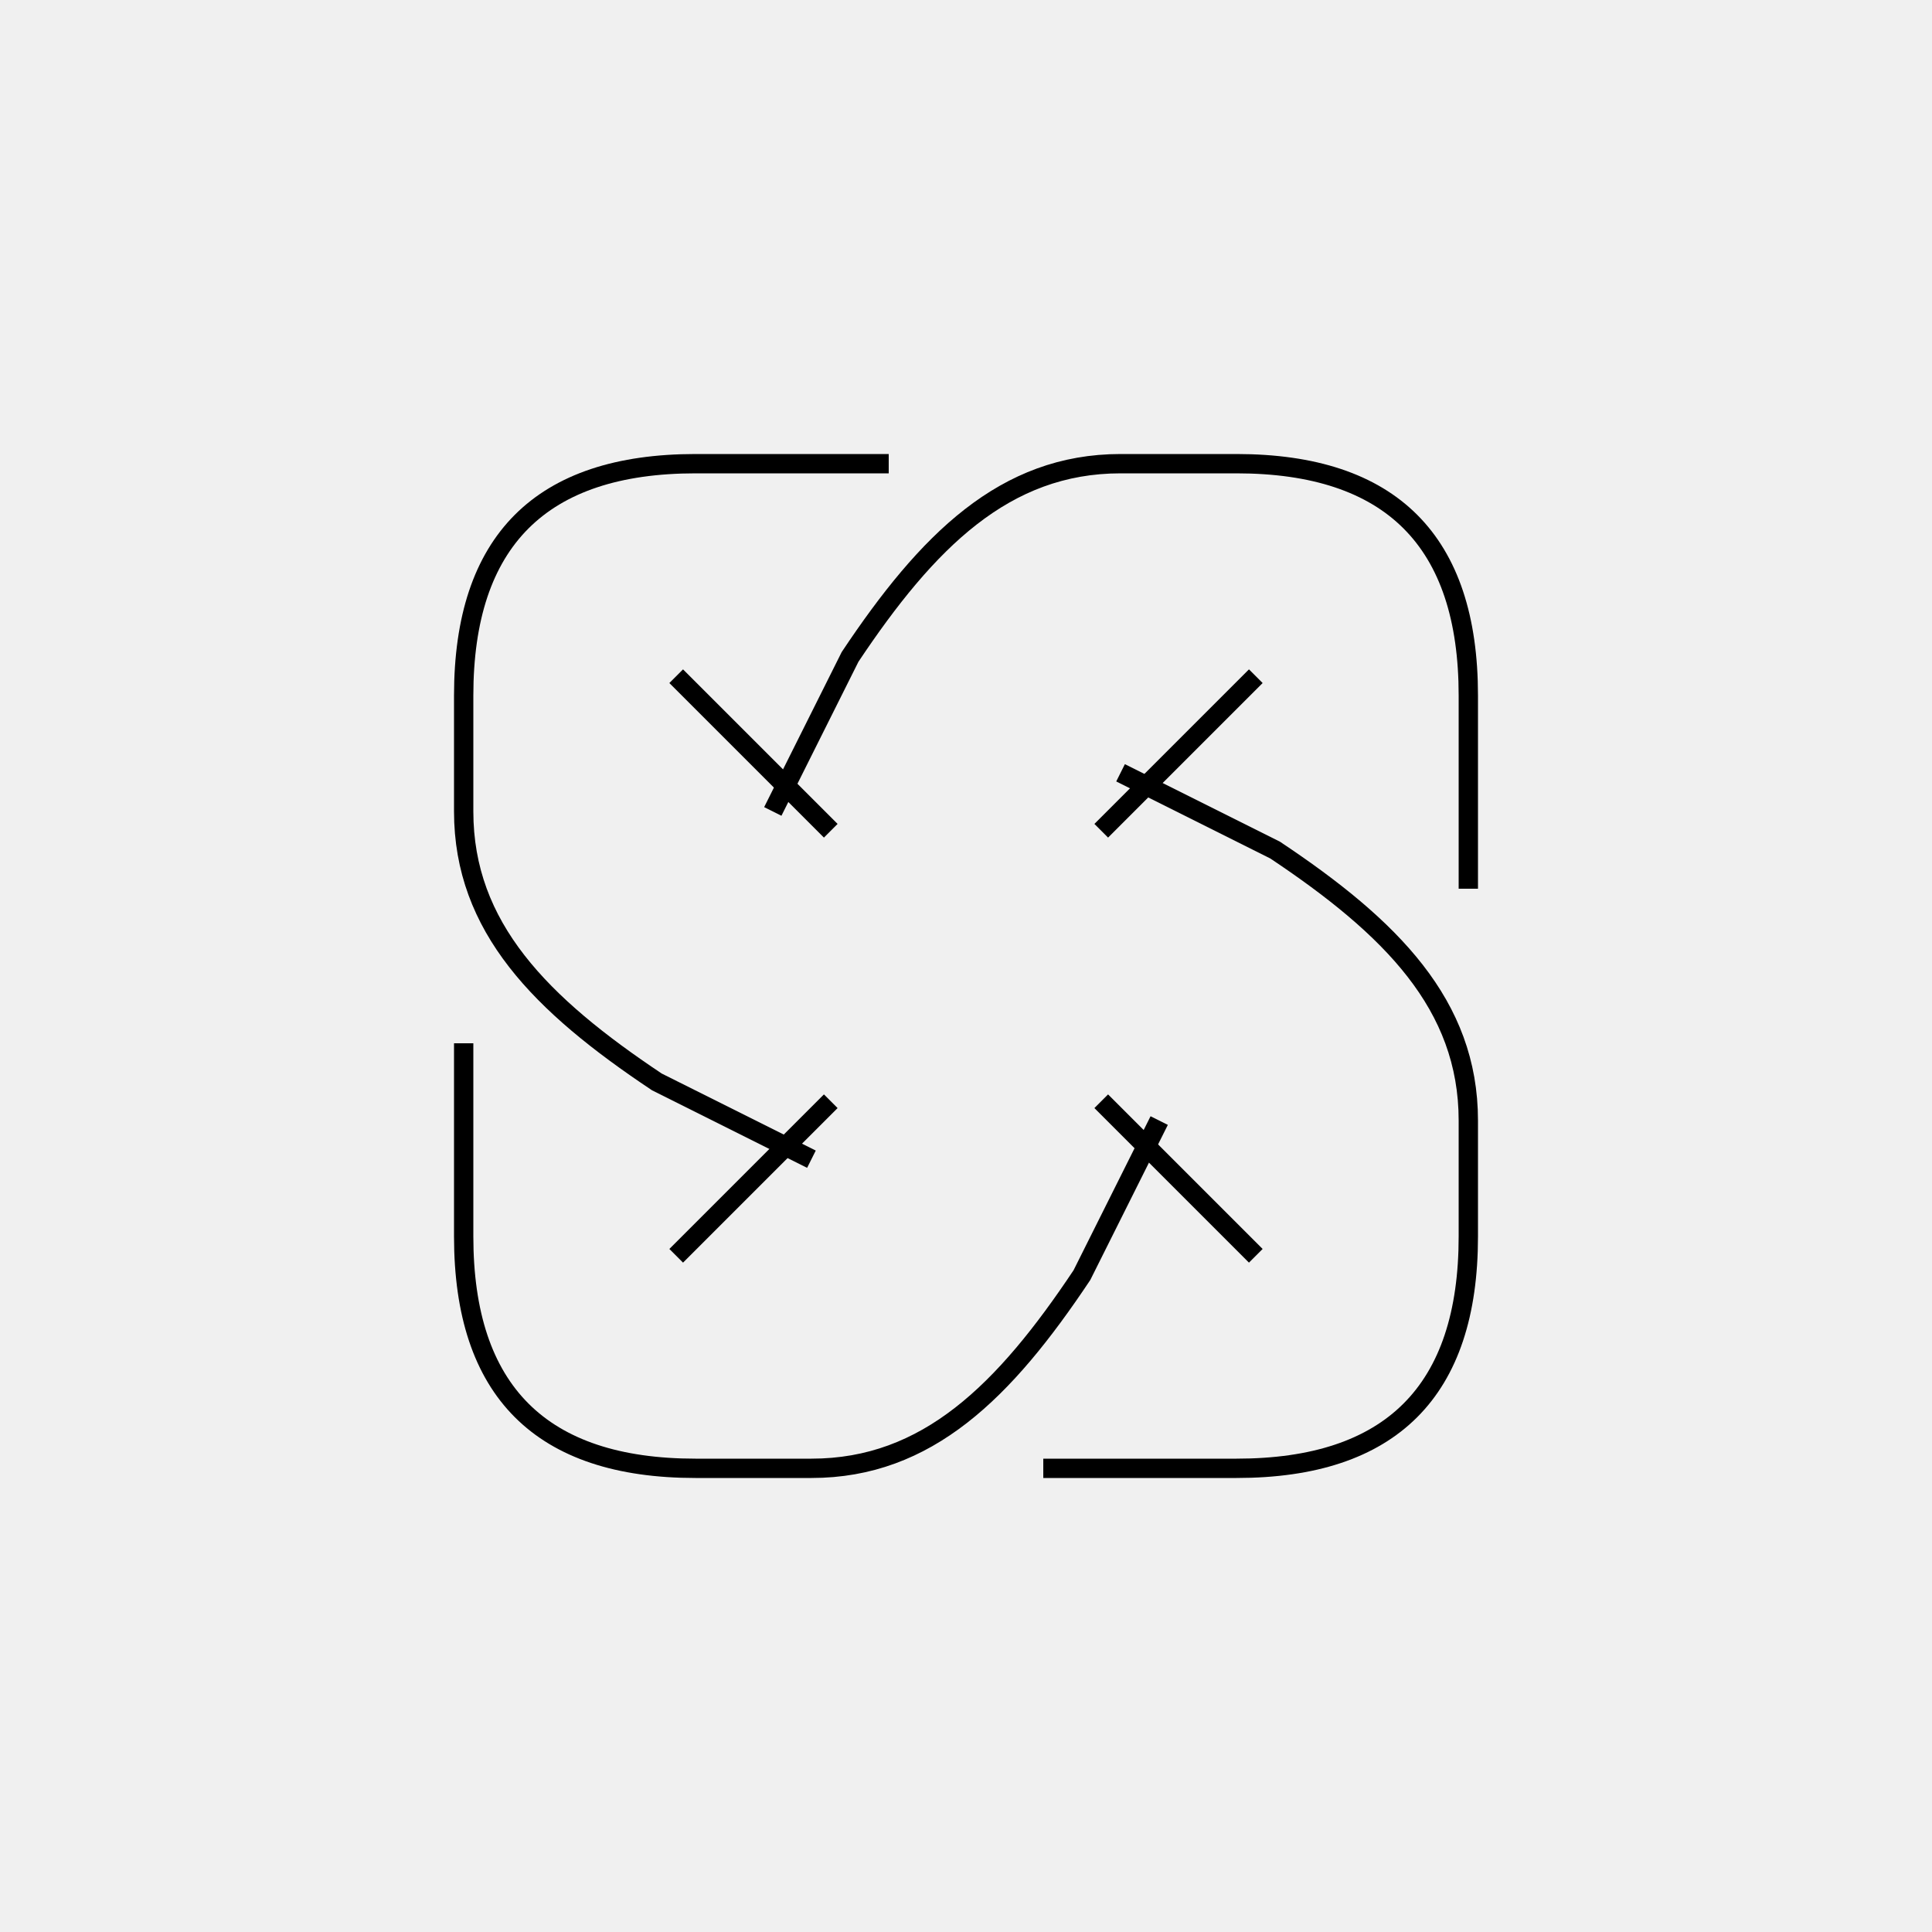
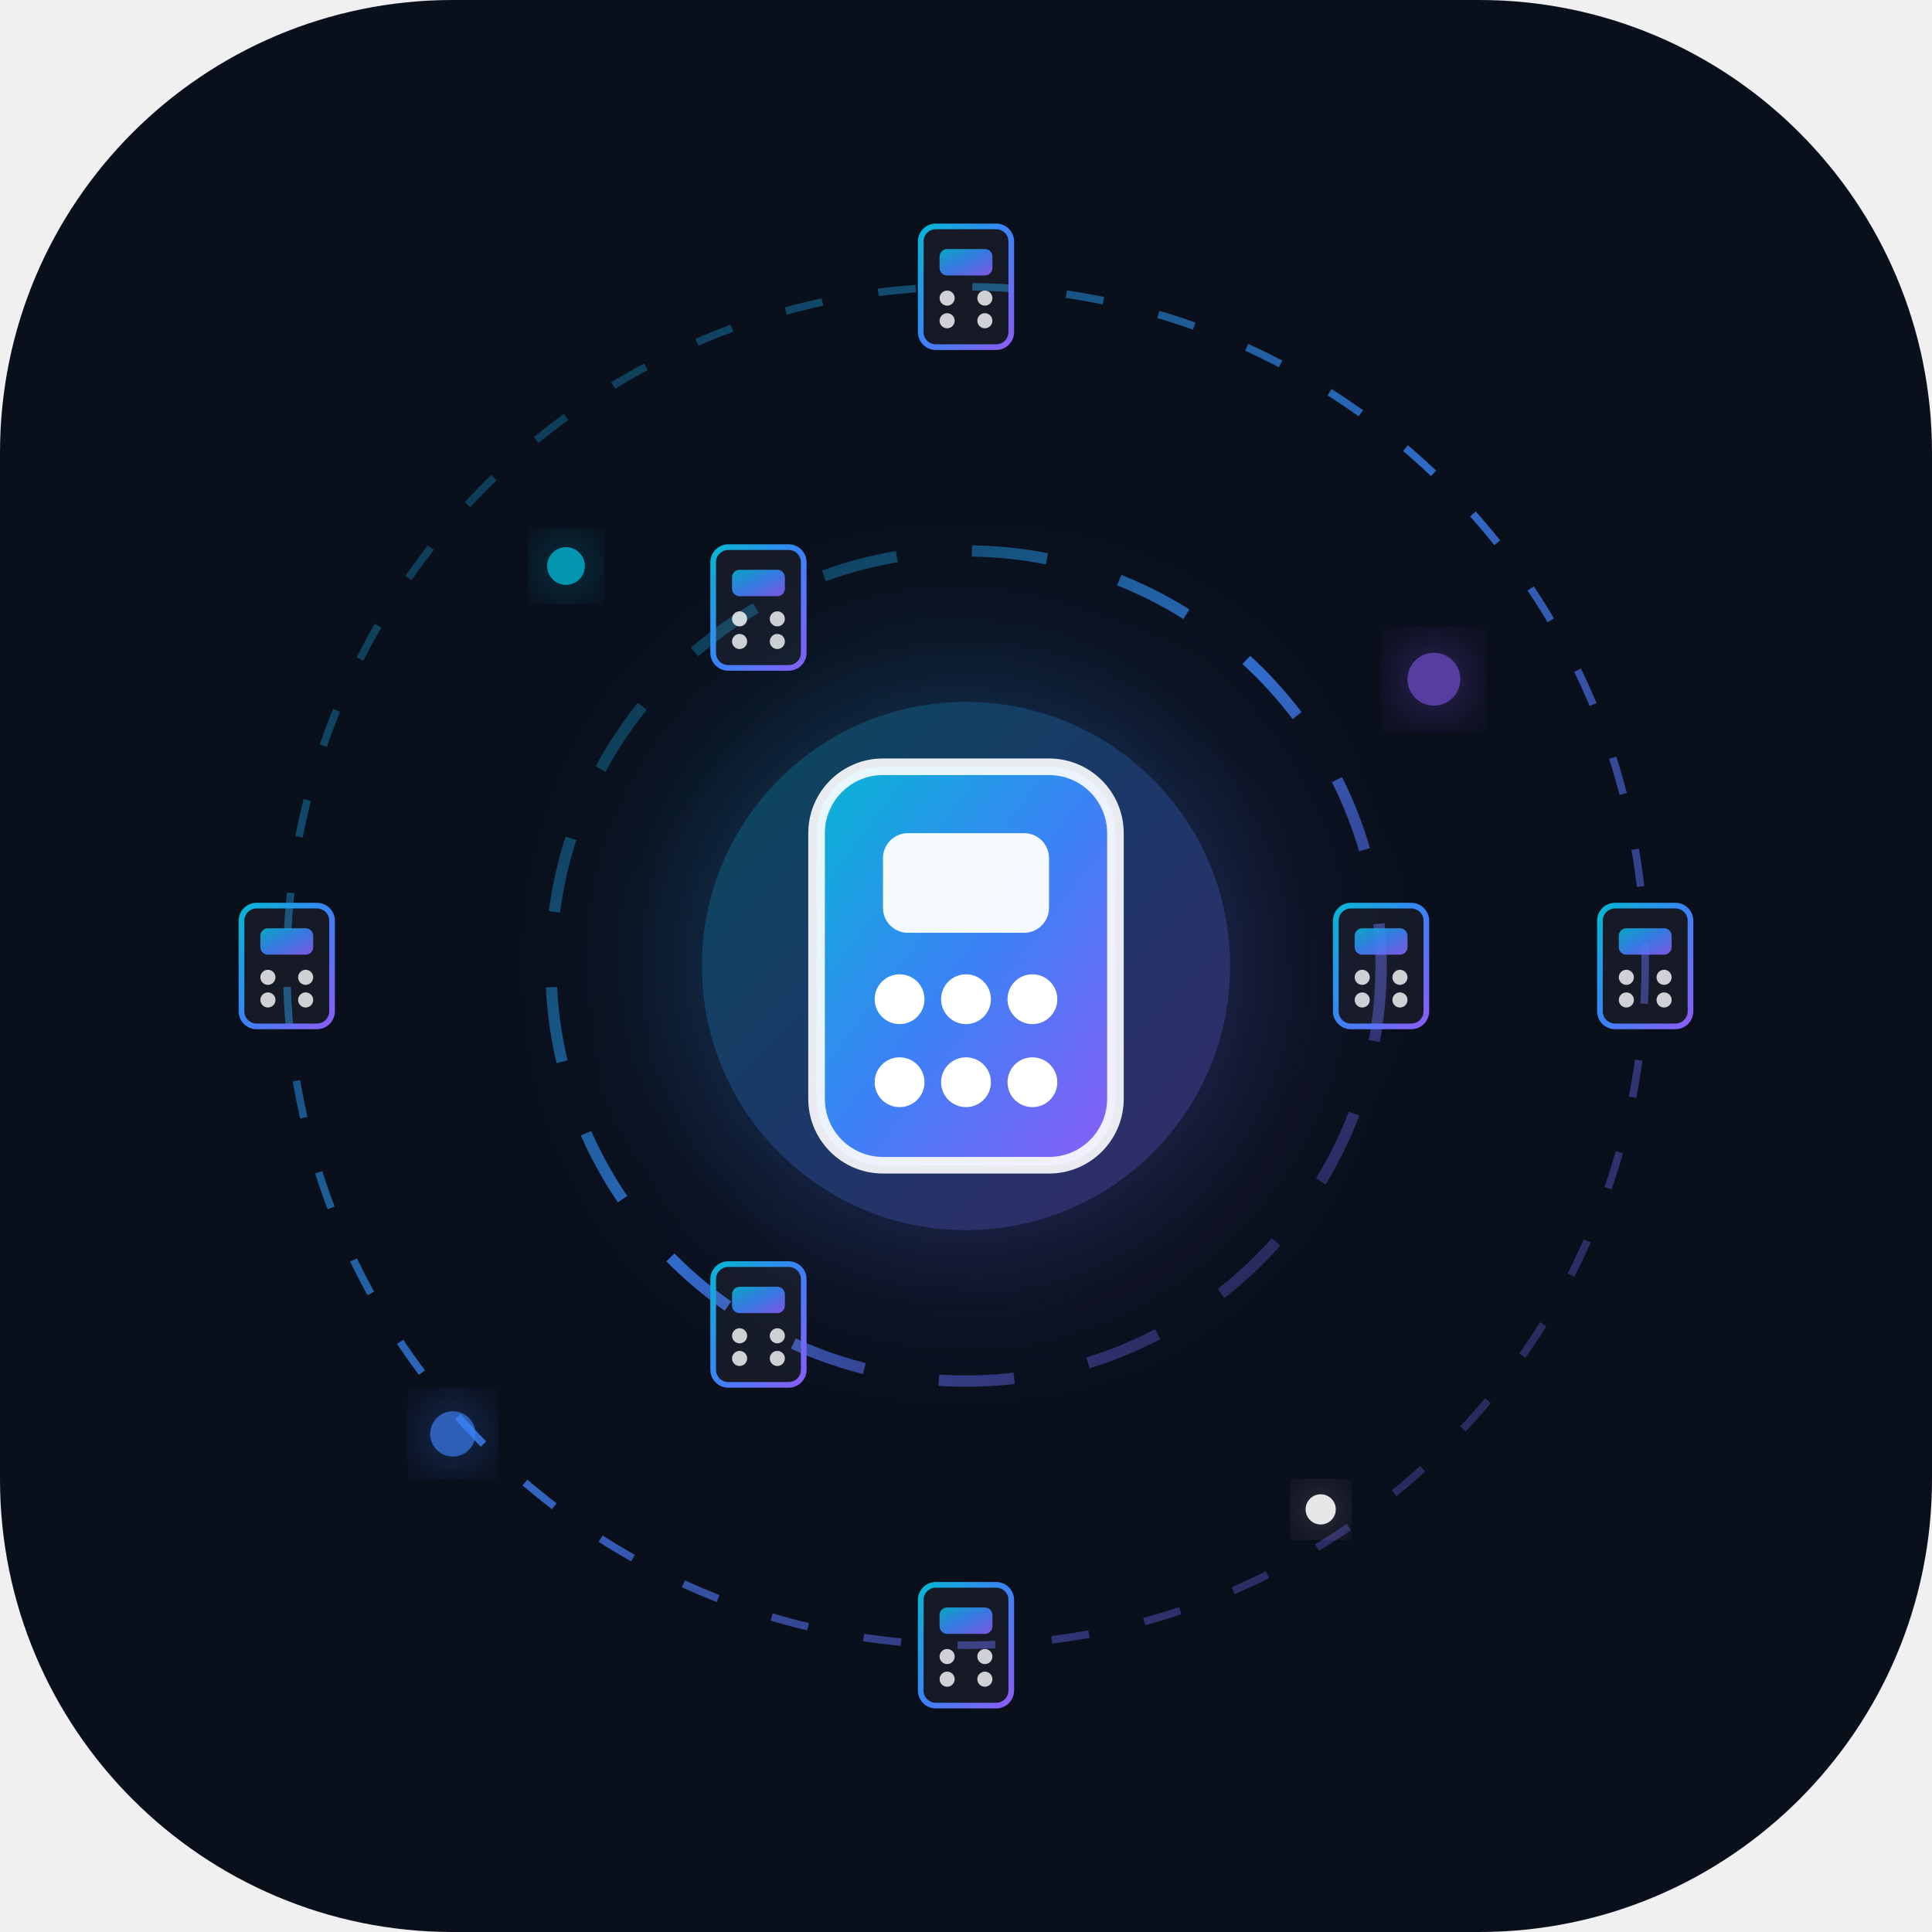
- <svg xmlns="http://www.w3.org/2000/svg" width="32" height="32" viewBox="0 0 100 100" fill="none">
+ <svg xmlns="http://www.w3.org/2000/svg" width="512" height="512" viewBox="0 0 512 512">
  <defs>
-     {/* Vibrant bright gradients matching the brand colors in the image */}
-     <linearGradient id="icon-red-grad" x1="20" y1="20" x2="50" y2="50" gradientUnits="userSpaceOnUse">
-       <stop offset="0%" stopColor="#FF4B5C" />
-       <stop offset="100%" stopColor="#E01E37" />
+     <linearGradient id="centerGrad" x1="0%" y1="0%" x2="100%" y2="100%">
+       <stop offset="0%" stop-color="#06B6D4" />
+       <stop offset="50%" stop-color="#3B82F6" />
+       <stop offset="100%" stop-color="#8B5CF6" />
    </linearGradient>
-     <linearGradient id="icon-green-grad" x1="80" y1="20" x2="50" y2="50" gradientUnits="userSpaceOnUse">
-       <stop offset="0%" stopColor="#22C55E" />
-       <stop offset="100%" stopColor="#15803D" />
+     <linearGradient id="ringGrad" x1="0%" y1="0%" x2="100%" y2="100%">
+       <stop offset="0%" stop-color="#06B6D4" stop-opacity="0.1" />
+       <stop offset="50%" stop-color="#3B82F6" stop-opacity="0.8" />
+       <stop offset="100%" stop-color="#8B5CF6" stop-opacity="0.1" />
    </linearGradient>
-     <linearGradient id="icon-blue-grad" x1="80" y1="80" x2="50" y2="50" gradientUnits="userSpaceOnUse">
-       <stop offset="0%" stopColor="#3B82F6" />
-       <stop offset="100%" stopColor="#1D4ED8" />
-     </linearGradient>
-     <linearGradient id="icon-yellow-grad" x1="20" y1="80" x2="50" y2="50" gradientUnits="userSpaceOnUse">
-       <stop offset="0%" stopColor="#FFC72C" />
-       <stop offset="100%" stopColor="#EA580C" />
-     </linearGradient>
+     <filter id="glow" x="-50%" y="-50%" width="200%" height="200%">
+       <feGaussianBlur stdDeviation="8" result="blur" />
+       <feComposite in="SourceGraphic" in2="blur" operator="over" />
+     </filter>
+     <filter id="strongGlow" x="-50%" y="-50%" width="200%" height="200%">
+       <feGaussianBlur stdDeviation="24" result="blur" />
+       <feComposite in="SourceGraphic" in2="blur" operator="over" />
+     </filter>
+     <g id="calcIcon">
+       <rect x="-18" y="-24" width="36" height="48" rx="8" fill="url(#centerGrad)" stroke="#FFFFFF" stroke-width="2" stroke-opacity="0.9" />
+       <rect x="-10" y="-16" width="20" height="12" rx="3" fill="#FFFFFF" fill-opacity="0.95" />
+       <circle cx="-8" cy="4" r="3" fill="#FFFFFF" />
+       <circle cx="0" cy="4" r="3" fill="#FFFFFF" />
+       <circle cx="8" cy="4" r="3" fill="#FFFFFF" />
+       <circle cx="-8" cy="14" r="3" fill="#FFFFFF" />
+       <circle cx="0" cy="14" r="3" fill="#FFFFFF" />
+       <circle cx="8" cy="14" r="3" fill="#FFFFFF" />
+     </g>
+     <g id="miniCalc">
+       <rect x="-12" y="-16" width="24" height="32" rx="4" fill="rgba(255, 255, 255, 0.05)" stroke="url(#centerGrad)" stroke-width="1.5" />
+       <rect x="-7" y="-10" width="14" height="7" rx="2" fill="url(#centerGrad)" fill-opacity="0.9" />
+       <circle cx="-5" cy="3" r="2" fill="#FFFFFF" fill-opacity="0.8" />
+       <circle cx="5" cy="3" r="2" fill="#FFFFFF" fill-opacity="0.8" />
+       <circle cx="-5" cy="9" r="2" fill="#FFFFFF" fill-opacity="0.8" />
+       <circle cx="5" cy="9" r="2" fill="#FFFFFF" fill-opacity="0.8" />
+     </g>
  </defs>
- 
-   {/* Outer interlinked C-hooks with exact 120-degree bend and perfect rounded overlap */}
-   {/* Red Hook (Top-Left) */}
-   <path d="M 46 24 L 36 24 C 28 24, 24 28, 24 36 L 24 42 C 24 48, 28 52, 34 56 L 42 60" stroke="url(#icon-red-grad)" strokeWidth="10" strokeLinecap="round" strokeLinejoin="round" />
- 
-   {/* Green Hook (Top-Right) */}
-   <path d="M 76 46 L 76 36 C 76 28, 72 24, 64 24 L 58 24 C 52 24, 48 28, 44 34 L 40 42" stroke="url(#icon-green-grad)" strokeWidth="10" strokeLinecap="round" strokeLinejoin="round" />
- 
-   {/* Blue Hook (Bottom-Right) */}
-   <path d="M 54 76 L 64 76 C 72 76, 76 72, 76 64 L 76 58 C 76 52, 72 48, 66 44 L 58 40" stroke="url(#icon-blue-grad)" strokeWidth="10" strokeLinecap="round" strokeLinejoin="round" />
- 
-   {/* Yellow Hook (Bottom-Left) */}
-   <path d="M 24 54 L 24 64 C 24 72, 28 76, 36 76 L 42 76 C 48 76, 52 72, 56 66 L 60 58" stroke="url(#icon-yellow-grad)" strokeWidth="10" strokeLinecap="round" strokeLinejoin="round" />
- 
-   {/* Concentric inner dashes nestled perfectly inside each curve */}
-   {/* Red Inner Dash */}
-   <line x1="35" y1="35" x2="43" y2="43" stroke="url(#icon-red-grad)" strokeWidth="9" strokeLinecap="round" />
- 
-   {/* Green Inner Dash */}
-   <line x1="65" y1="35" x2="57" y2="43" stroke="url(#icon-green-grad)" strokeWidth="9" strokeLinecap="round" />
- 
-   {/* Blue Inner Dash */}
-   <line x1="65" y1="65" x2="57" y2="57" stroke="url(#icon-blue-grad)" strokeWidth="9" strokeLinecap="round" />
- 
-   {/* Yellow Inner Dash */}
-   <line x1="35" y1="65" x2="43" y2="57" stroke="url(#icon-yellow-grad)" strokeWidth="9" strokeLinecap="round" />
+   <style>
+     @keyframes pulseGlow {
+       0%, 100% { transform: scale(1); filter: drop-shadow(0 0 25px rgba(59, 130, 246, 0.6)); }
+       50% { transform: scale(1.08); filter: drop-shadow(0 0 45px rgba(6, 182, 212, 0.9)); }
+     }
+     @keyframes spinSlow {
+       100% { transform: rotate(360deg); }
+     }
+     @keyframes spinReverse {
+       100% { transform: rotate(-360deg); }
+     }
+     .center-badge {
+       animation: pulseGlow 4s ease-in-out infinite;
+       transform-origin: 256px 256px;
+     }
+     .orbit-ring-1 {
+       animation: spinSlow 16s linear infinite;
+       transform-origin: 256px 256px;
+     }
+     .orbit-ring-2 {
+       animation: spinReverse 24s linear infinite;
+       transform-origin: 256px 256px;
+     }
+     .orbit-item {
+       animation: spinReverse 16s linear infinite;
+     }
+     .orbit-item-rev {
+       animation: spinSlow 24s linear infinite;
+     }
+   </style>
+   <rect width="512" height="512" fill="#0A0F1C" rx="120" />
+   <g class="orbit-ring-2">
+     <circle cx="256" cy="256" r="180" fill="none" stroke="url(#ringGrad)" stroke-width="2" stroke-dasharray="10 15" />
+     <g transform="translate(76, 256)">
+       <g class="orbit-item-rev">
+         <use href="#miniCalc" />
+       </g>
+     </g>
+     <g transform="translate(436, 256)">
+       <g class="orbit-item-rev">
+         <use href="#miniCalc" />
+       </g>
+     </g>
+     <g transform="translate(256, 76)">
+       <g class="orbit-item-rev">
+         <use href="#miniCalc" />
+       </g>
+     </g>
+     <g transform="translate(256, 436)">
+       <g class="orbit-item-rev">
+         <use href="#miniCalc" />
+       </g>
+     </g>
+   </g>
+   <g class="orbit-ring-1">
+     <circle cx="256" cy="256" r="110" fill="none" stroke="url(#ringGrad)" stroke-width="3" stroke-dasharray="20 20" />
+     <g transform="translate(366, 256)">
+       <g class="orbit-item">
+         <use href="#miniCalc" />
+       </g>
+     </g>
+     <g transform="translate(201, 351)">
+       <g class="orbit-item">
+         <use href="#miniCalc" />
+       </g>
+     </g>
+     <g transform="translate(201, 161)">
+       <g class="orbit-item">
+         <use href="#miniCalc" />
+       </g>
+     </g>
+   </g>
+   <circle cx="256" cy="256" r="70" fill="url(#centerGrad)" filter="url(#strongGlow)" opacity="0.35" />
+   <g class="center-badge" transform="translate(256, 256) scale(2.2)">
+     <use href="#calcIcon" />
+   </g>
+   <circle cx="150" cy="150" r="5" fill="#06B6D4" filter="url(#glow)" opacity="0.8">
+     <animate attributeName="cy" values="150;120;150" dur="4s" repeatCount="indefinite" />
+     <animate attributeName="opacity" values="0.8;0.3;0.8" dur="4s" repeatCount="indefinite" />
+   </circle>
+   <circle cx="380" cy="180" r="7" fill="#8B5CF6" filter="url(#glow)" opacity="0.6">
+     <animate attributeName="cy" values="180;150;180" dur="5s" repeatCount="indefinite" />
+     <animate attributeName="opacity" values="0.6;0.2;0.6" dur="5s" repeatCount="indefinite" />
+   </circle>
+   <circle cx="120" cy="380" r="6" fill="#3B82F6" filter="url(#glow)" opacity="0.7">
+     <animate attributeName="cy" values="380;410;380" dur="6s" repeatCount="indefinite" />
+     <animate attributeName="opacity" values="0.7;0.3;0.7" dur="6s" repeatCount="indefinite" />
+   </circle>
+   <circle cx="350" cy="400" r="4" fill="#FFFFFF" filter="url(#glow)" opacity="0.9">
+     <animate attributeName="cy" values="400;370;400" dur="3s" repeatCount="indefinite" />
+     <animate attributeName="opacity" values="0.9;0.4;0.9" dur="3s" repeatCount="indefinite" />
+   </circle>
</svg>
